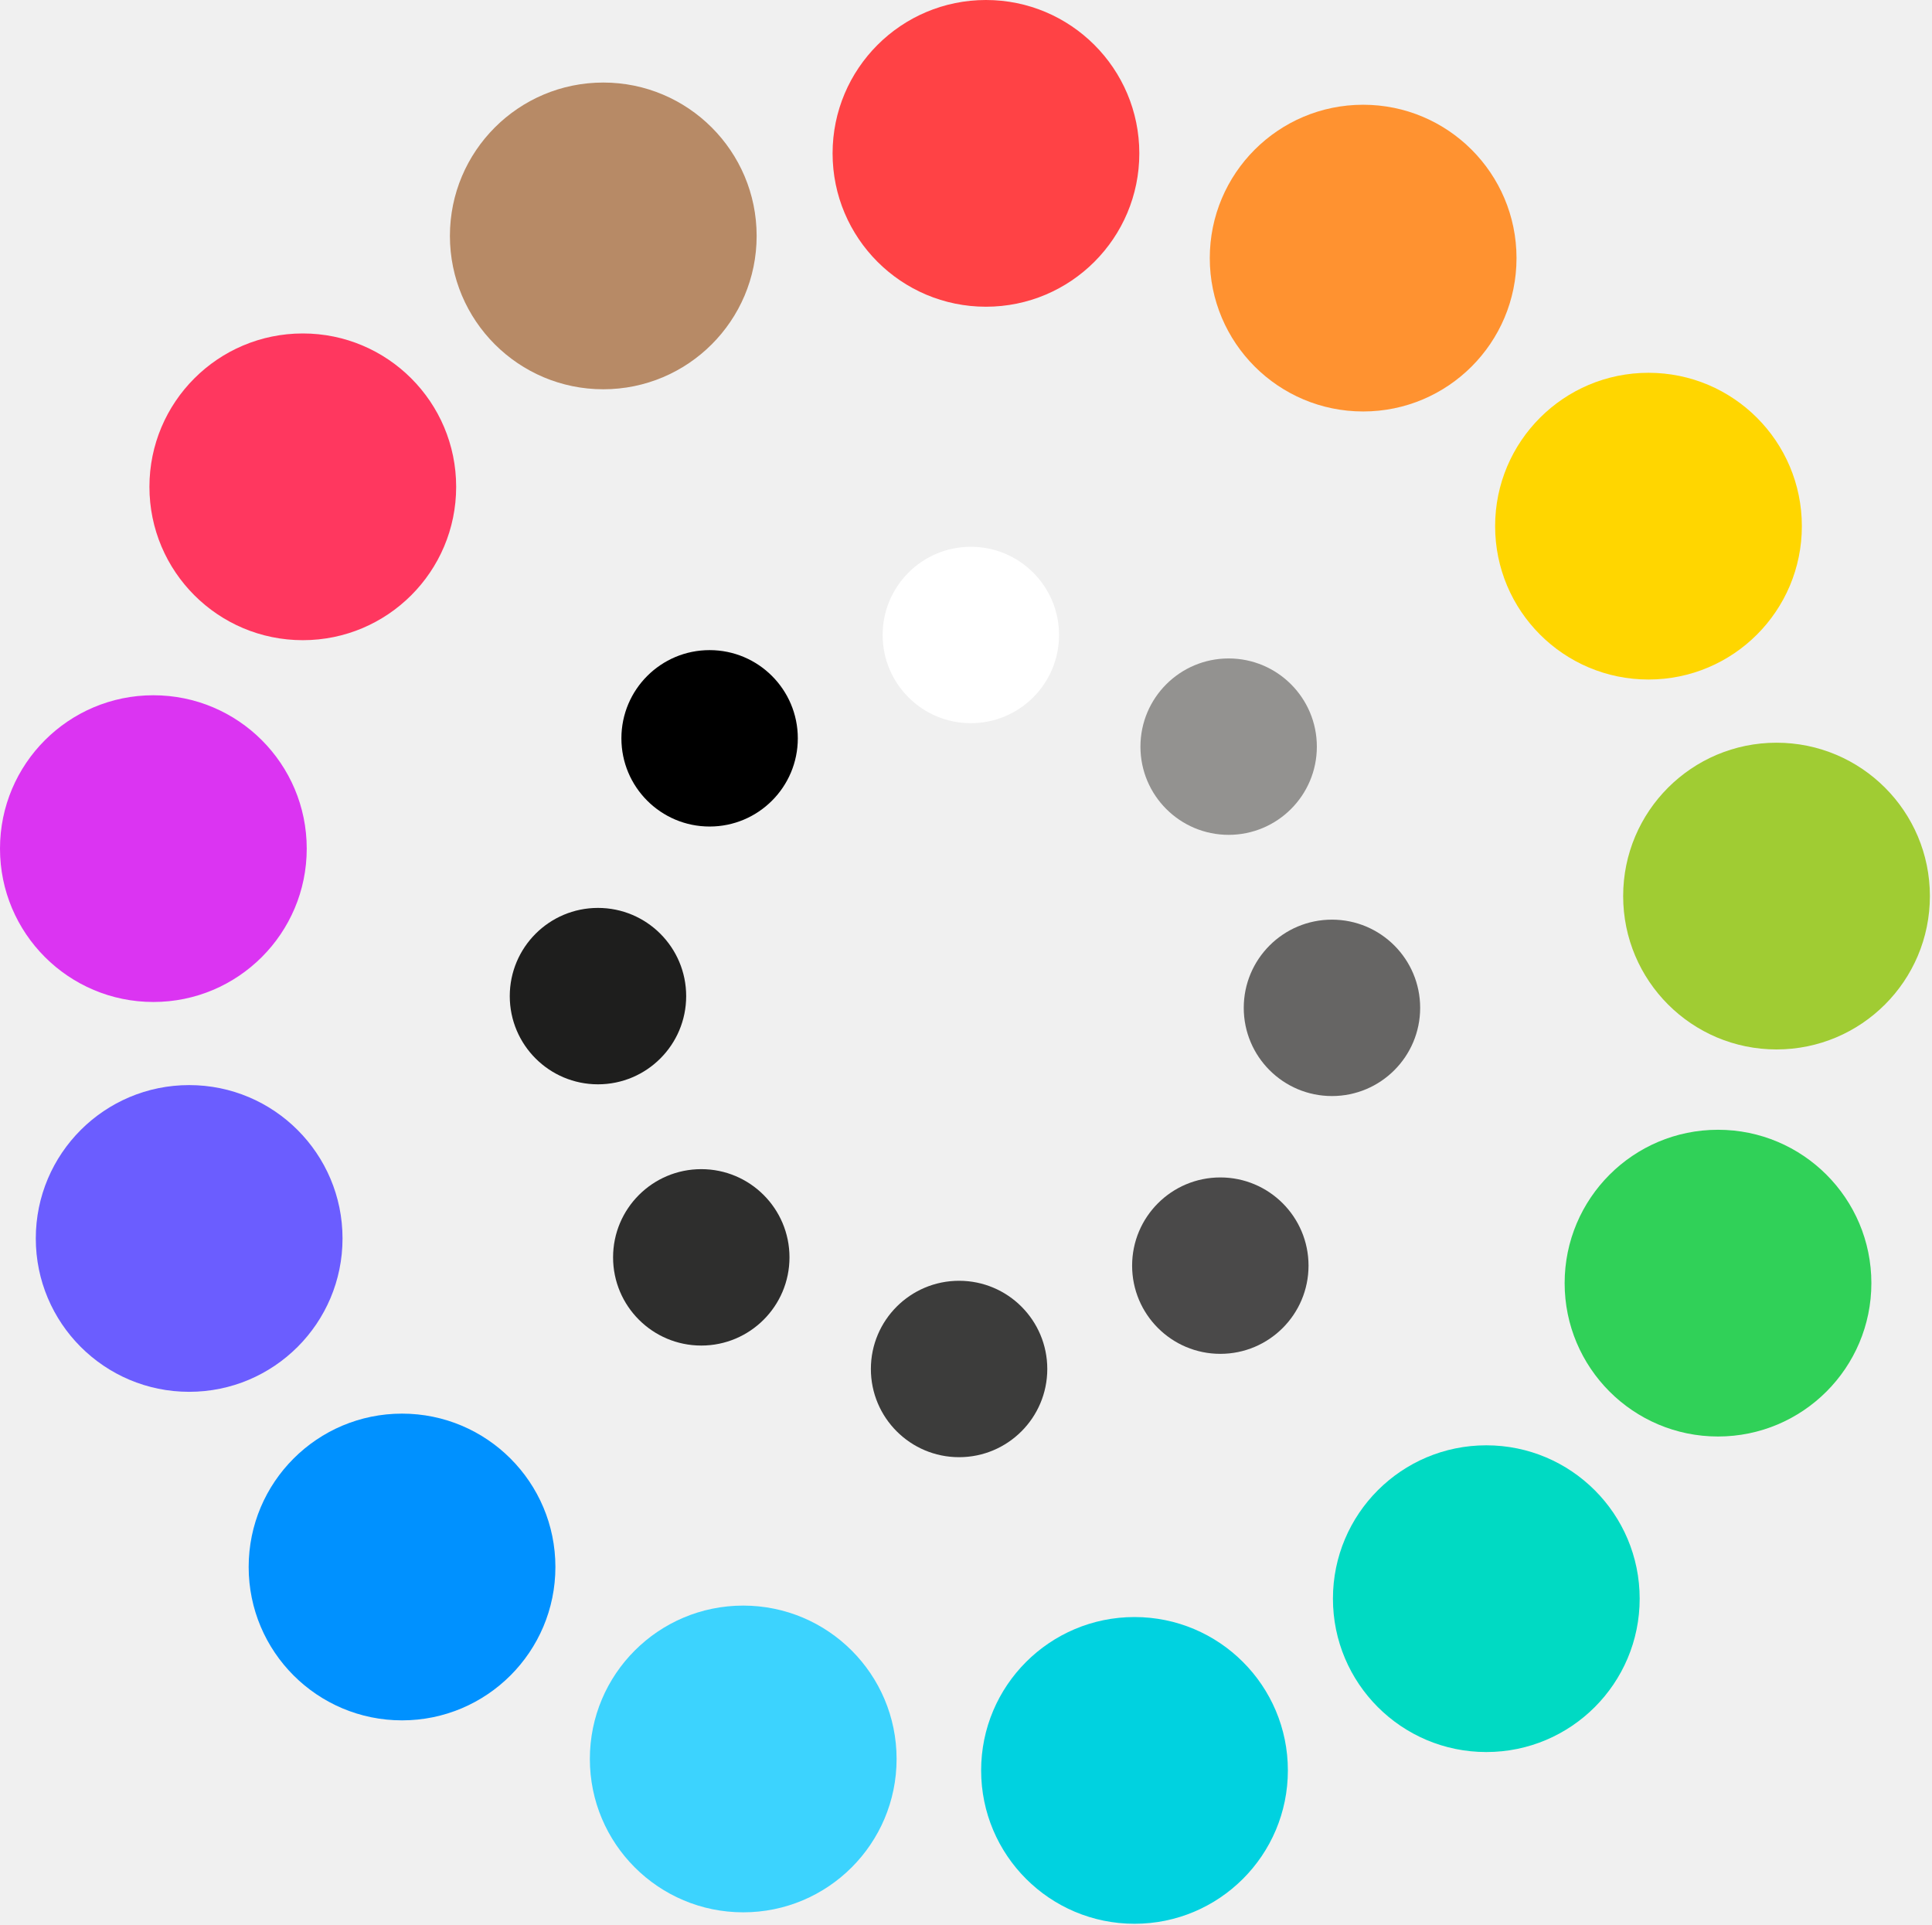
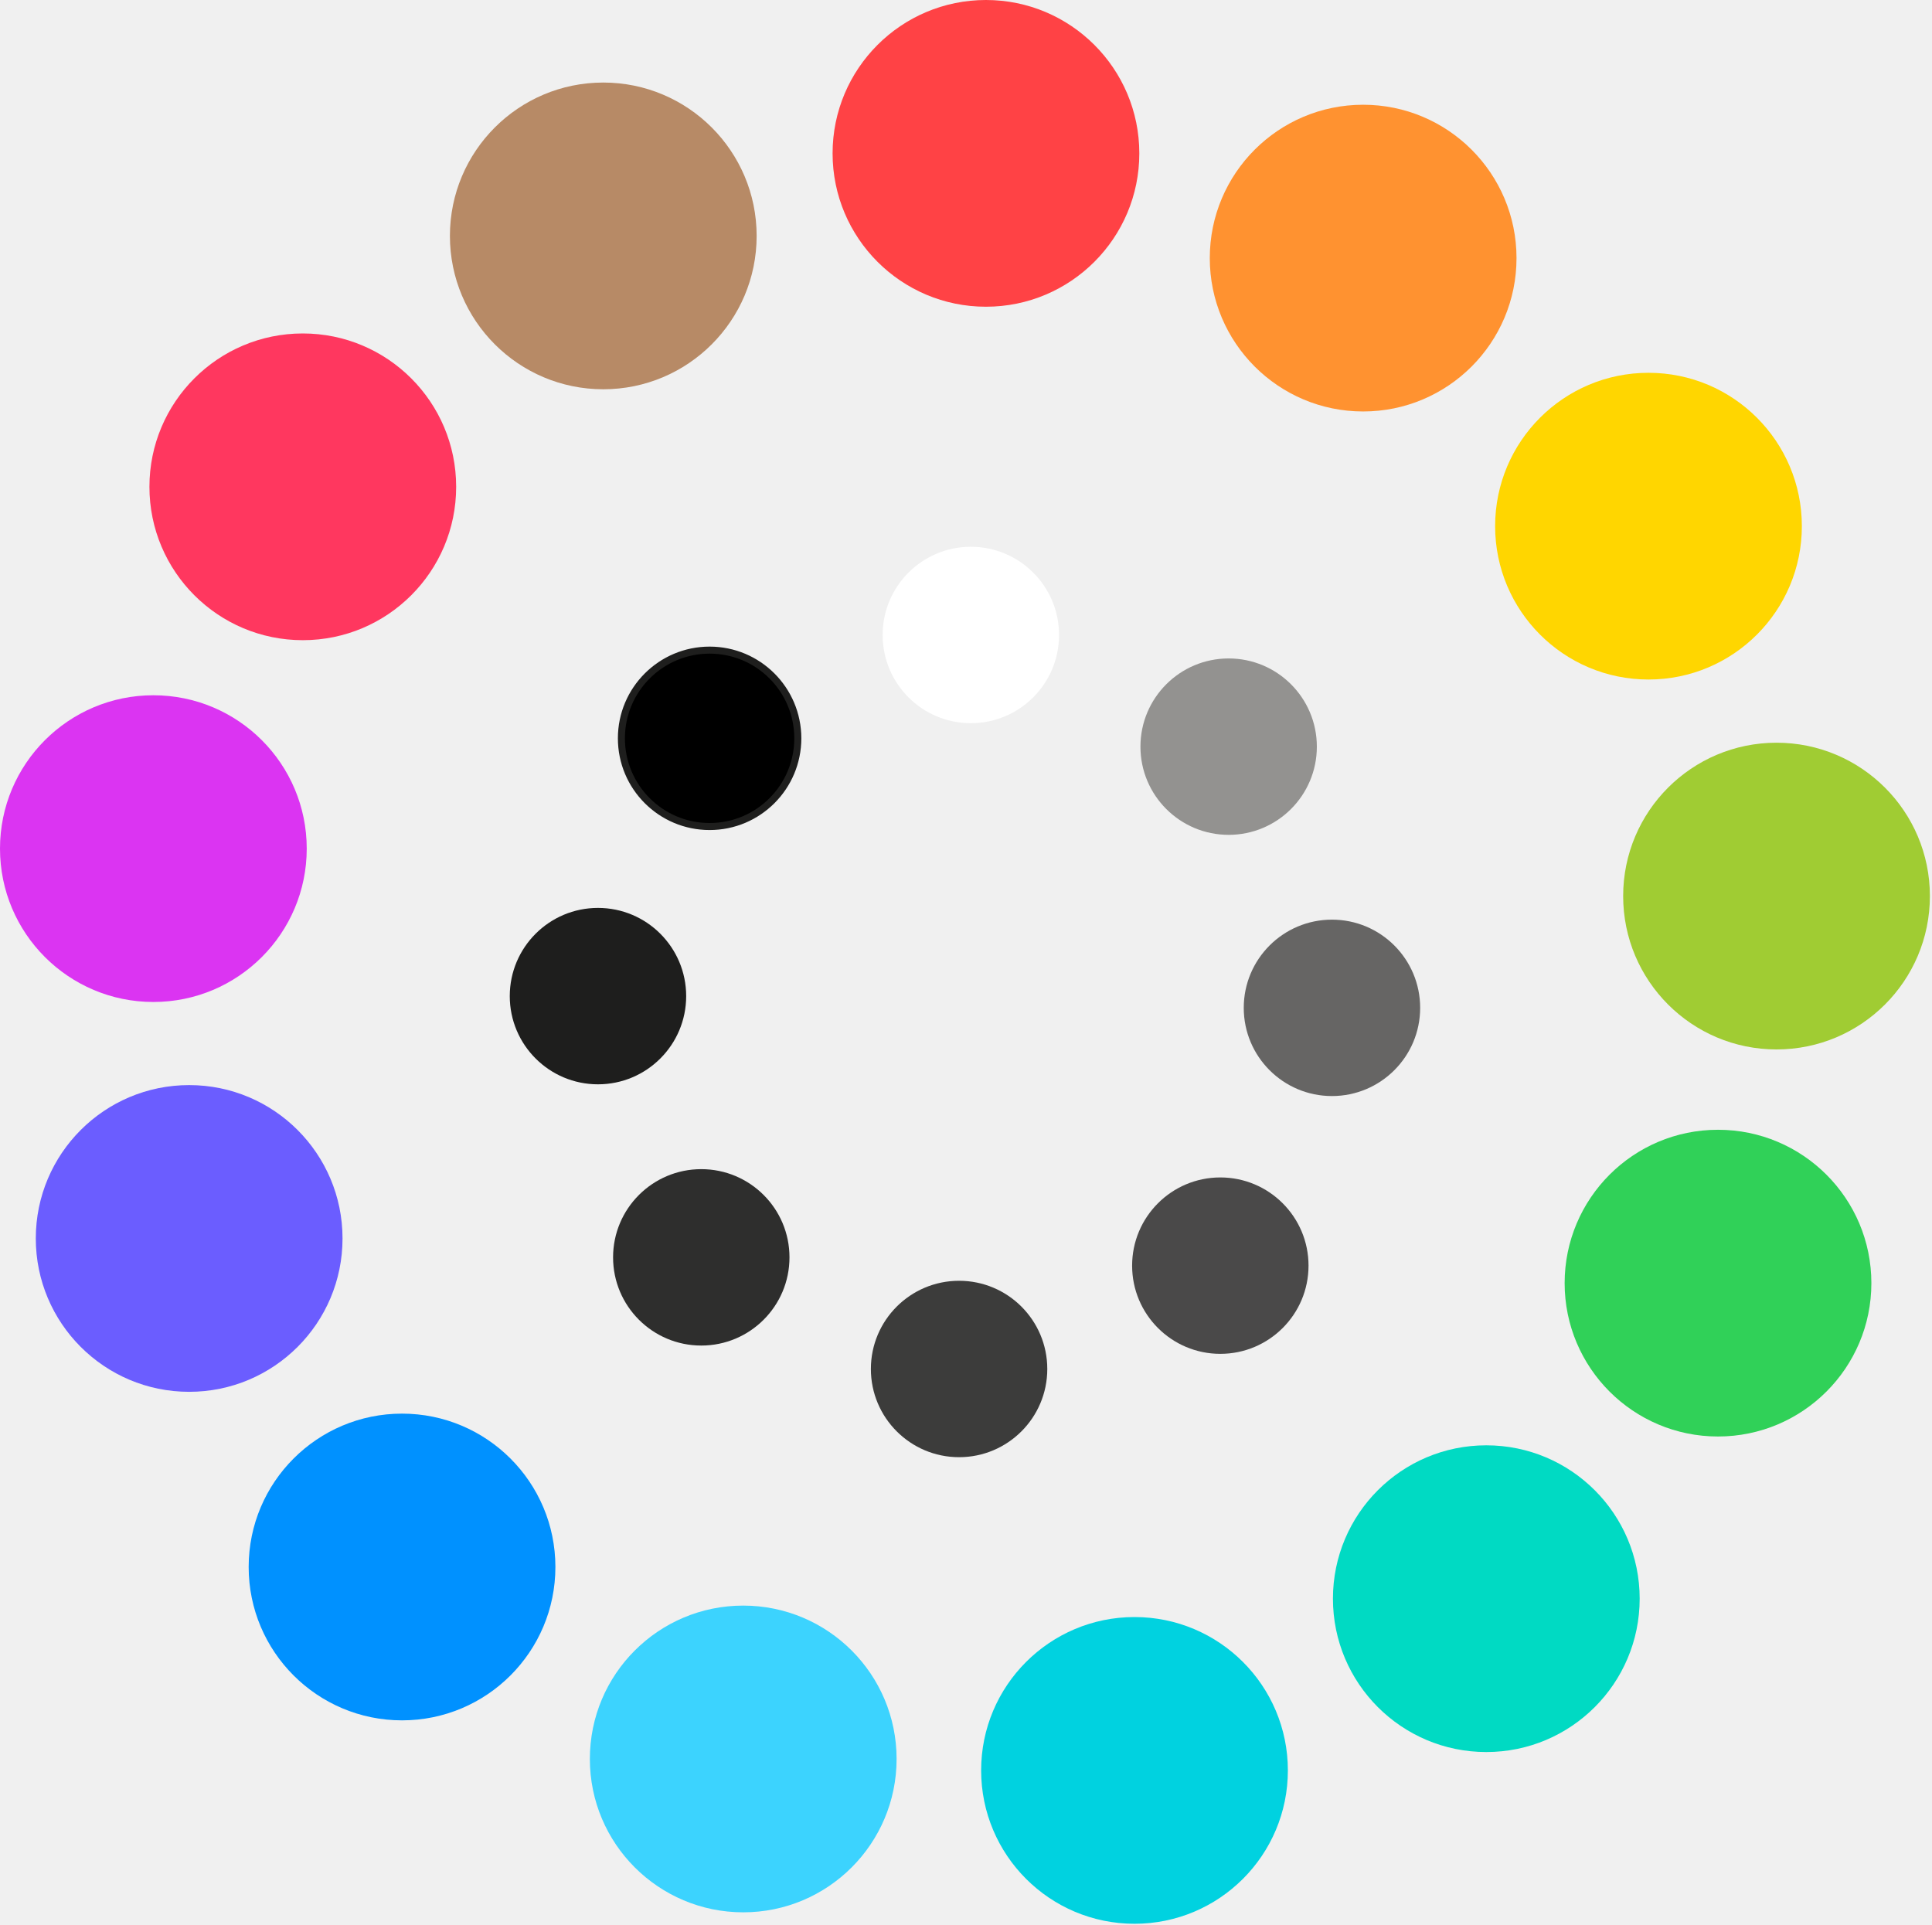
<svg xmlns="http://www.w3.org/2000/svg" width="550" height="548" viewBox="0 0 550 548" fill="none">
-   <g clip-path="url(#clip0_2139_325)">
-     <path d="M469.29 193.45C493.403 193.45 512.95 173.903 512.95 149.79C512.95 125.677 493.403 106.13 469.29 106.13C445.177 106.13 425.63 125.677 425.63 149.79C425.63 173.903 445.177 193.45 469.29 193.45Z" fill="#FFD600" />
-     <path d="M505.74 298.76C529.853 298.76 549.4 279.213 549.4 255.1C549.4 230.987 529.853 211.44 505.74 211.44C481.627 211.44 462.08 230.987 462.08 255.1C462.08 279.213 481.627 298.76 505.74 298.76Z" fill="#A0CC33" />
-     <path d="M489.08 408.95C513.193 408.95 532.74 389.403 532.74 365.29C532.74 341.177 513.193 321.63 489.08 321.63C464.967 321.63 445.42 341.177 445.42 365.29C445.42 389.403 464.967 408.95 489.08 408.95Z" fill="#30D158" />
-     <path d="M423.12 498.78C447.233 498.78 466.78 479.233 466.78 455.12C466.78 431.007 447.233 411.46 423.12 411.46C399.007 411.46 379.46 431.007 379.46 455.12C379.46 479.233 399.007 498.78 423.12 498.78Z" fill="#00DAC3" />
-     <path d="M322.97 547.67C347.083 547.67 366.63 528.123 366.63 504.01C366.63 479.897 347.083 460.35 322.97 460.35C298.857 460.35 279.31 479.897 279.31 504.01C279.31 528.123 298.857 547.67 322.97 547.67Z" fill="#00D2E0" />
-     <path d="M211.58 544.41C235.693 544.41 255.24 524.863 255.24 500.75C255.24 476.637 235.693 457.09 211.58 457.09C187.467 457.09 167.92 476.637 167.92 500.75C167.92 524.863 187.467 544.41 211.58 544.41Z" fill="#3CD3FE" />
-     <path d="M114.45 489.76C138.563 489.76 158.11 470.213 158.11 446.1C158.11 421.987 138.563 402.44 114.45 402.44C90.337 402.44 70.79 421.987 70.79 446.1C70.79 470.213 90.337 489.76 114.45 489.76Z" fill="#0091FF" />
-     <path d="M53.85 396.23C77.963 396.23 97.51 376.683 97.51 352.57C97.51 328.457 77.963 308.91 53.85 308.91C29.737 308.91 10.19 328.457 10.19 352.57C10.19 376.683 29.737 396.23 53.85 396.23Z" fill="#6B5DFF" />
-     <path d="M43.66 285.25C67.773 285.25 87.32 265.703 87.32 241.59C87.32 217.477 67.773 197.93 43.66 197.93C19.547 197.93 0 217.477 0 241.59C0 265.703 19.547 285.25 43.66 285.25Z" fill="#DB34F2" />
-     <path d="M86.2 182.25C110.313 182.25 129.86 162.703 129.86 138.59C129.86 114.477 110.313 94.93 86.2 94.93C62.087 94.93 42.54 114.477 42.54 138.59C42.54 162.703 62.087 182.25 86.2 182.25Z" fill="#FF375F" />
-     <path d="M171.74 110.82C195.853 110.82 215.4 91.273 215.4 67.16C215.4 43.047 195.853 23.5 171.74 23.5C147.627 23.5 128.08 43.047 128.08 67.16C128.08 91.273 147.627 110.82 171.74 110.82Z" fill="#B78A66" />
-     <path d="M280.68 87.32C304.793 87.32 324.34 67.773 324.34 43.66C324.34 19.547 304.793 0 280.68 0C256.567 0 237.02 19.547 237.02 43.66C237.02 67.773 256.567 87.32 280.68 87.32Z" fill="#FF4245" />
-     <path d="M388.06 117.14C412.173 117.14 431.72 97.593 431.72 73.48C431.72 49.367 412.173 29.82 388.06 29.82C363.947 29.82 344.4 49.367 344.4 73.48C344.4 97.593 363.947 117.14 388.06 117.14Z" fill="#FF9230" />
-     <path d="M349.77 237.67C363.638 237.67 374.88 226.428 374.88 212.56C374.88 198.692 363.638 187.45 349.77 187.45C335.902 187.45 324.66 198.692 324.66 212.56C324.66 226.428 335.902 237.67 349.77 237.67Z" fill="#939290" />
-     <path d="M379.18 312.03C393.048 312.03 404.29 300.788 404.29 286.92C404.29 273.052 393.048 261.81 379.18 261.81C365.312 261.81 354.07 273.052 354.07 286.92C354.07 300.788 365.312 312.03 379.18 312.03Z" fill="#666564" />
-     <path d="M347.4 385.42C361.268 385.42 372.51 374.178 372.51 360.31C372.51 346.442 361.268 335.2 347.4 335.2C333.532 335.2 322.29 346.442 322.29 360.31C322.29 374.178 333.532 385.42 347.4 385.42Z" fill="#4A4949" />
-     <path d="M273.03 414.84C286.898 414.84 298.14 403.598 298.14 389.73C298.14 375.862 286.898 364.62 273.03 364.62C259.162 364.62 247.92 375.862 247.92 389.73C247.92 403.598 259.162 414.84 273.03 414.84Z" fill="#3C3C3B" />
-     <path d="M199.64 383.06C213.508 383.06 224.75 371.818 224.75 357.95C224.75 344.082 213.508 332.84 199.64 332.84C185.772 332.84 174.53 344.082 174.53 357.95C174.53 371.818 185.772 383.06 199.64 383.06Z" fill="#2E2E2D" />
-     <path d="M170.23 308.69C184.098 308.69 195.34 297.448 195.34 283.58C195.34 269.712 184.098 258.47 170.23 258.47C156.362 258.47 145.12 269.712 145.12 283.58C145.12 297.448 156.362 308.69 170.23 308.69Z" fill="#1E1E1D" />
-     <path d="M202.01 235.3C215.878 235.3 227.12 224.058 227.12 210.19C227.12 196.322 215.878 185.08 202.01 185.08C188.142 185.08 176.9 196.322 176.9 210.19C176.9 224.058 188.142 235.3 202.01 235.3Z" fill="black" />
-     <path d="M276.38 205.88C290.248 205.88 301.49 194.638 301.49 180.77C301.49 166.902 290.248 155.66 276.38 155.66C262.512 155.66 251.27 166.902 251.27 180.77C251.27 194.638 262.512 205.88 276.38 205.88Z" fill="white" />
-   </g>
-   <defs>
-     <clipPath id="clip0_2139_325">
-       <rect width="549.41" height="547.67" fill="white" />
-     </clipPath>
-   </defs>
+   <path d="M469.29 193.45C493.403 193.45 512.95 173.903 512.95 149.79C512.95 125.677 493.403 106.13 469.29 106.13C445.177 106.13 425.63 125.677 425.63 149.79C425.63 173.903 445.177 193.45 469.29 193.45Z" fill="#FFD600" />
+   <path d="M505.74 298.76C529.853 298.76 549.4 279.213 549.4 255.1C549.4 230.987 529.853 211.44 505.74 211.44C481.627 211.44 462.08 230.987 462.08 255.1C462.08 279.213 481.627 298.76 505.74 298.76Z" fill="#A0CC33" />
+   <path d="M489.08 408.95C513.193 408.95 532.74 389.403 532.74 365.29C532.74 341.177 513.193 321.63 489.08 321.63C464.967 321.63 445.42 341.177 445.42 365.29C445.42 389.403 464.967 408.95 489.08 408.95Z" fill="#30D158" />
+   <path d="M423.12 498.78C447.233 498.78 466.78 479.233 466.78 455.12C466.78 431.007 447.233 411.46 423.12 411.46C399.007 411.46 379.46 431.007 379.46 455.12C379.46 479.233 399.007 498.78 423.12 498.78Z" fill="#00DAC3" />
+   <path d="M322.97 547.67C347.083 547.67 366.63 528.123 366.63 504.01C366.63 479.897 347.083 460.35 322.97 460.35C298.857 460.35 279.31 479.897 279.31 504.01C279.31 528.123 298.857 547.67 322.97 547.67Z" fill="#00D2E0" />
+   <path d="M211.58 544.41C235.693 544.41 255.24 524.863 255.24 500.75C255.24 476.637 235.693 457.09 211.58 457.09C187.467 457.09 167.92 476.637 167.92 500.75C167.92 524.863 187.467 544.41 211.58 544.41Z" fill="#3CD3FE" />
+   <path d="M114.45 489.76C138.563 489.76 158.11 470.213 158.11 446.1C158.11 421.987 138.563 402.44 114.45 402.44C90.337 402.44 70.79 421.987 70.79 446.1C70.79 470.213 90.337 489.76 114.45 489.76Z" fill="#0091FF" />
+   <path d="M53.85 396.23C77.963 396.23 97.51 376.683 97.51 352.57C97.51 328.457 77.963 308.91 53.85 308.91C29.737 308.91 10.19 328.457 10.19 352.57C10.19 376.683 29.737 396.23 53.85 396.23Z" fill="#6B5DFF" />
+   <path d="M43.66 285.25C67.773 285.25 87.32 265.703 87.32 241.59C87.32 217.477 67.773 197.93 43.66 197.93C19.547 197.93 0 217.477 0 241.59C0 265.703 19.547 285.25 43.66 285.25Z" fill="#DB34F2" />
+   <path d="M86.2 182.25C110.313 182.25 129.86 162.703 129.86 138.59C129.86 114.477 110.313 94.93 86.2 94.93C62.087 94.93 42.54 114.477 42.54 138.59C42.54 162.703 62.087 182.25 86.2 182.25Z" fill="#FF375F" />
+   <path d="M171.74 110.82C195.853 110.82 215.4 91.273 215.4 67.16C215.4 43.047 195.853 23.5 171.74 23.5C147.627 23.5 128.08 43.047 128.08 67.16C128.08 91.273 147.627 110.82 171.74 110.82Z" fill="#B78A66" />
+   <path d="M280.68 87.32C304.793 87.32 324.34 67.773 324.34 43.66C324.34 19.547 304.793 0 280.68 0C256.567 0 237.02 19.547 237.02 43.66C237.02 67.773 256.567 87.32 280.68 87.32Z" fill="#FF4245" />
+   <path d="M388.06 117.14C412.173 117.14 431.72 97.593 431.72 73.48C431.72 49.367 412.173 29.82 388.06 29.82C363.947 29.82 344.4 49.367 344.4 73.48C344.4 97.593 363.947 117.14 388.06 117.14Z" fill="#FF9230" />
+   <path d="M349.77 237.67C363.638 237.67 374.88 226.428 374.88 212.56C374.88 198.692 363.638 187.45 349.77 187.45C335.902 187.45 324.66 198.692 324.66 212.56C324.66 226.428 335.902 237.67 349.77 237.67Z" fill="#939290" />
+   <path d="M379.18 312.03C393.048 312.03 404.29 300.788 404.29 286.92C404.29 273.052 393.048 261.81 379.18 261.81C365.312 261.81 354.07 273.052 354.07 286.92C354.07 300.788 365.312 312.03 379.18 312.03Z" fill="#666564" />
+   <path d="M347.4 385.42C361.268 385.42 372.51 374.178 372.51 360.31C372.51 346.442 361.268 335.2 347.4 335.2C333.532 335.2 322.29 346.442 322.29 360.31C322.29 374.178 333.532 385.42 347.4 385.42Z" fill="#4A4949" />
+   <path d="M273.03 414.84C286.898 414.84 298.14 403.598 298.14 389.73C298.14 375.862 286.898 364.62 273.03 364.62C259.162 364.62 247.92 375.862 247.92 389.73C247.92 403.598 259.162 414.84 273.03 414.84Z" fill="#3C3C3B" />
+   <path d="M199.64 383.06C213.508 383.06 224.75 371.818 224.75 357.95C224.75 344.082 213.508 332.84 199.64 332.84C185.772 332.84 174.53 344.082 174.53 357.95C174.53 371.818 185.772 383.06 199.64 383.06Z" fill="#2E2E2D" />
+   <path d="M170.23 308.69C184.098 308.69 195.34 297.448 195.34 283.58C195.34 269.712 184.098 258.47 170.23 258.47C156.362 258.47 145.12 269.712 145.12 283.58C145.12 297.448 156.362 308.69 170.23 308.69Z" fill="#1E1E1D" />
+   <path d="M202.01 235.3C215.878 235.3 227.12 224.058 227.12 210.19C227.12 196.322 215.878 185.08 202.01 185.08C188.142 185.08 176.9 196.322 176.9 210.19C176.9 224.058 188.142 235.3 202.01 235.3Z" fill="black" stroke="#1e1e1d" stroke-width="2" />
+   <path d="M276.38 205.88C290.248 205.88 301.49 194.638 301.49 180.77C301.49 166.902 290.248 155.66 276.38 155.66C262.512 155.66 251.27 166.902 251.27 180.77C251.27 194.638 262.512 205.88 276.38 205.88Z" fill="white" />
</svg>
